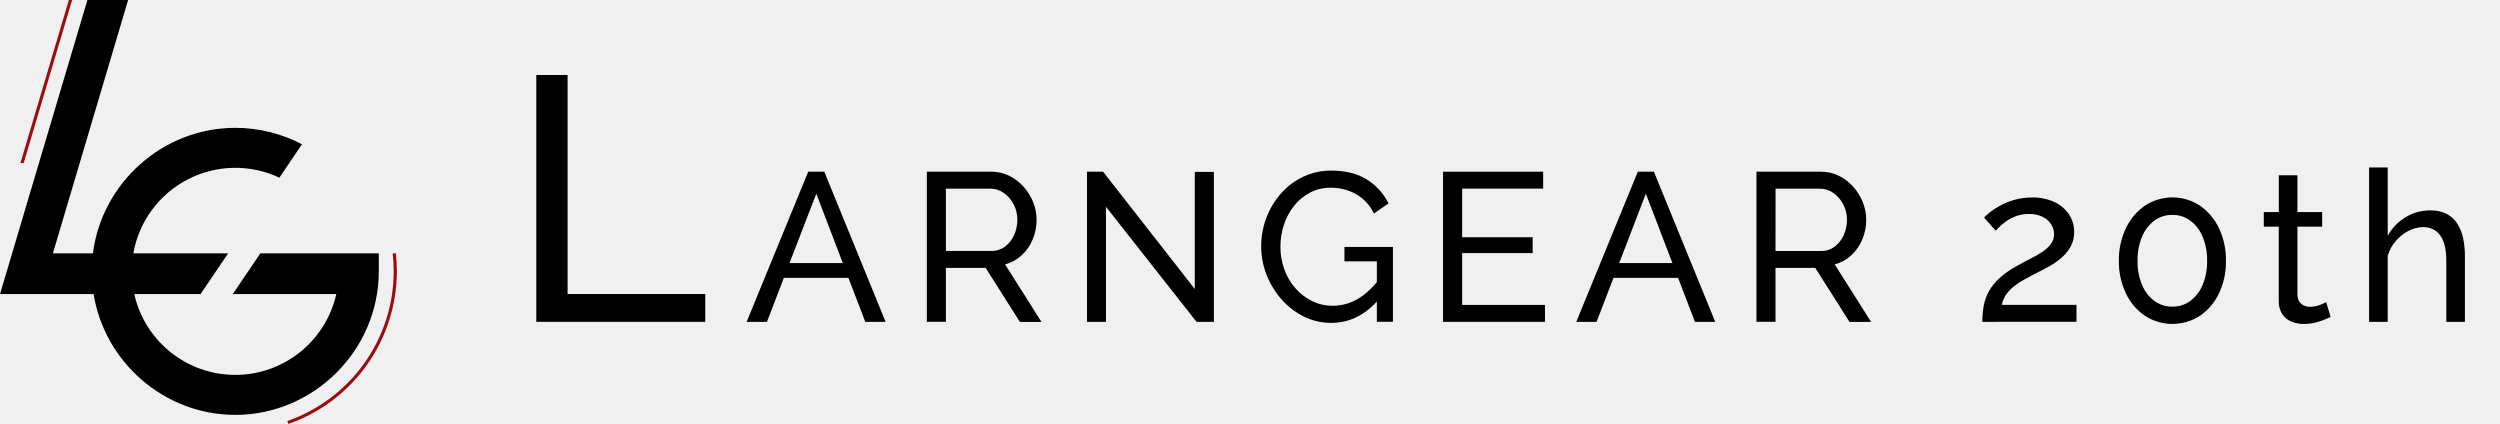
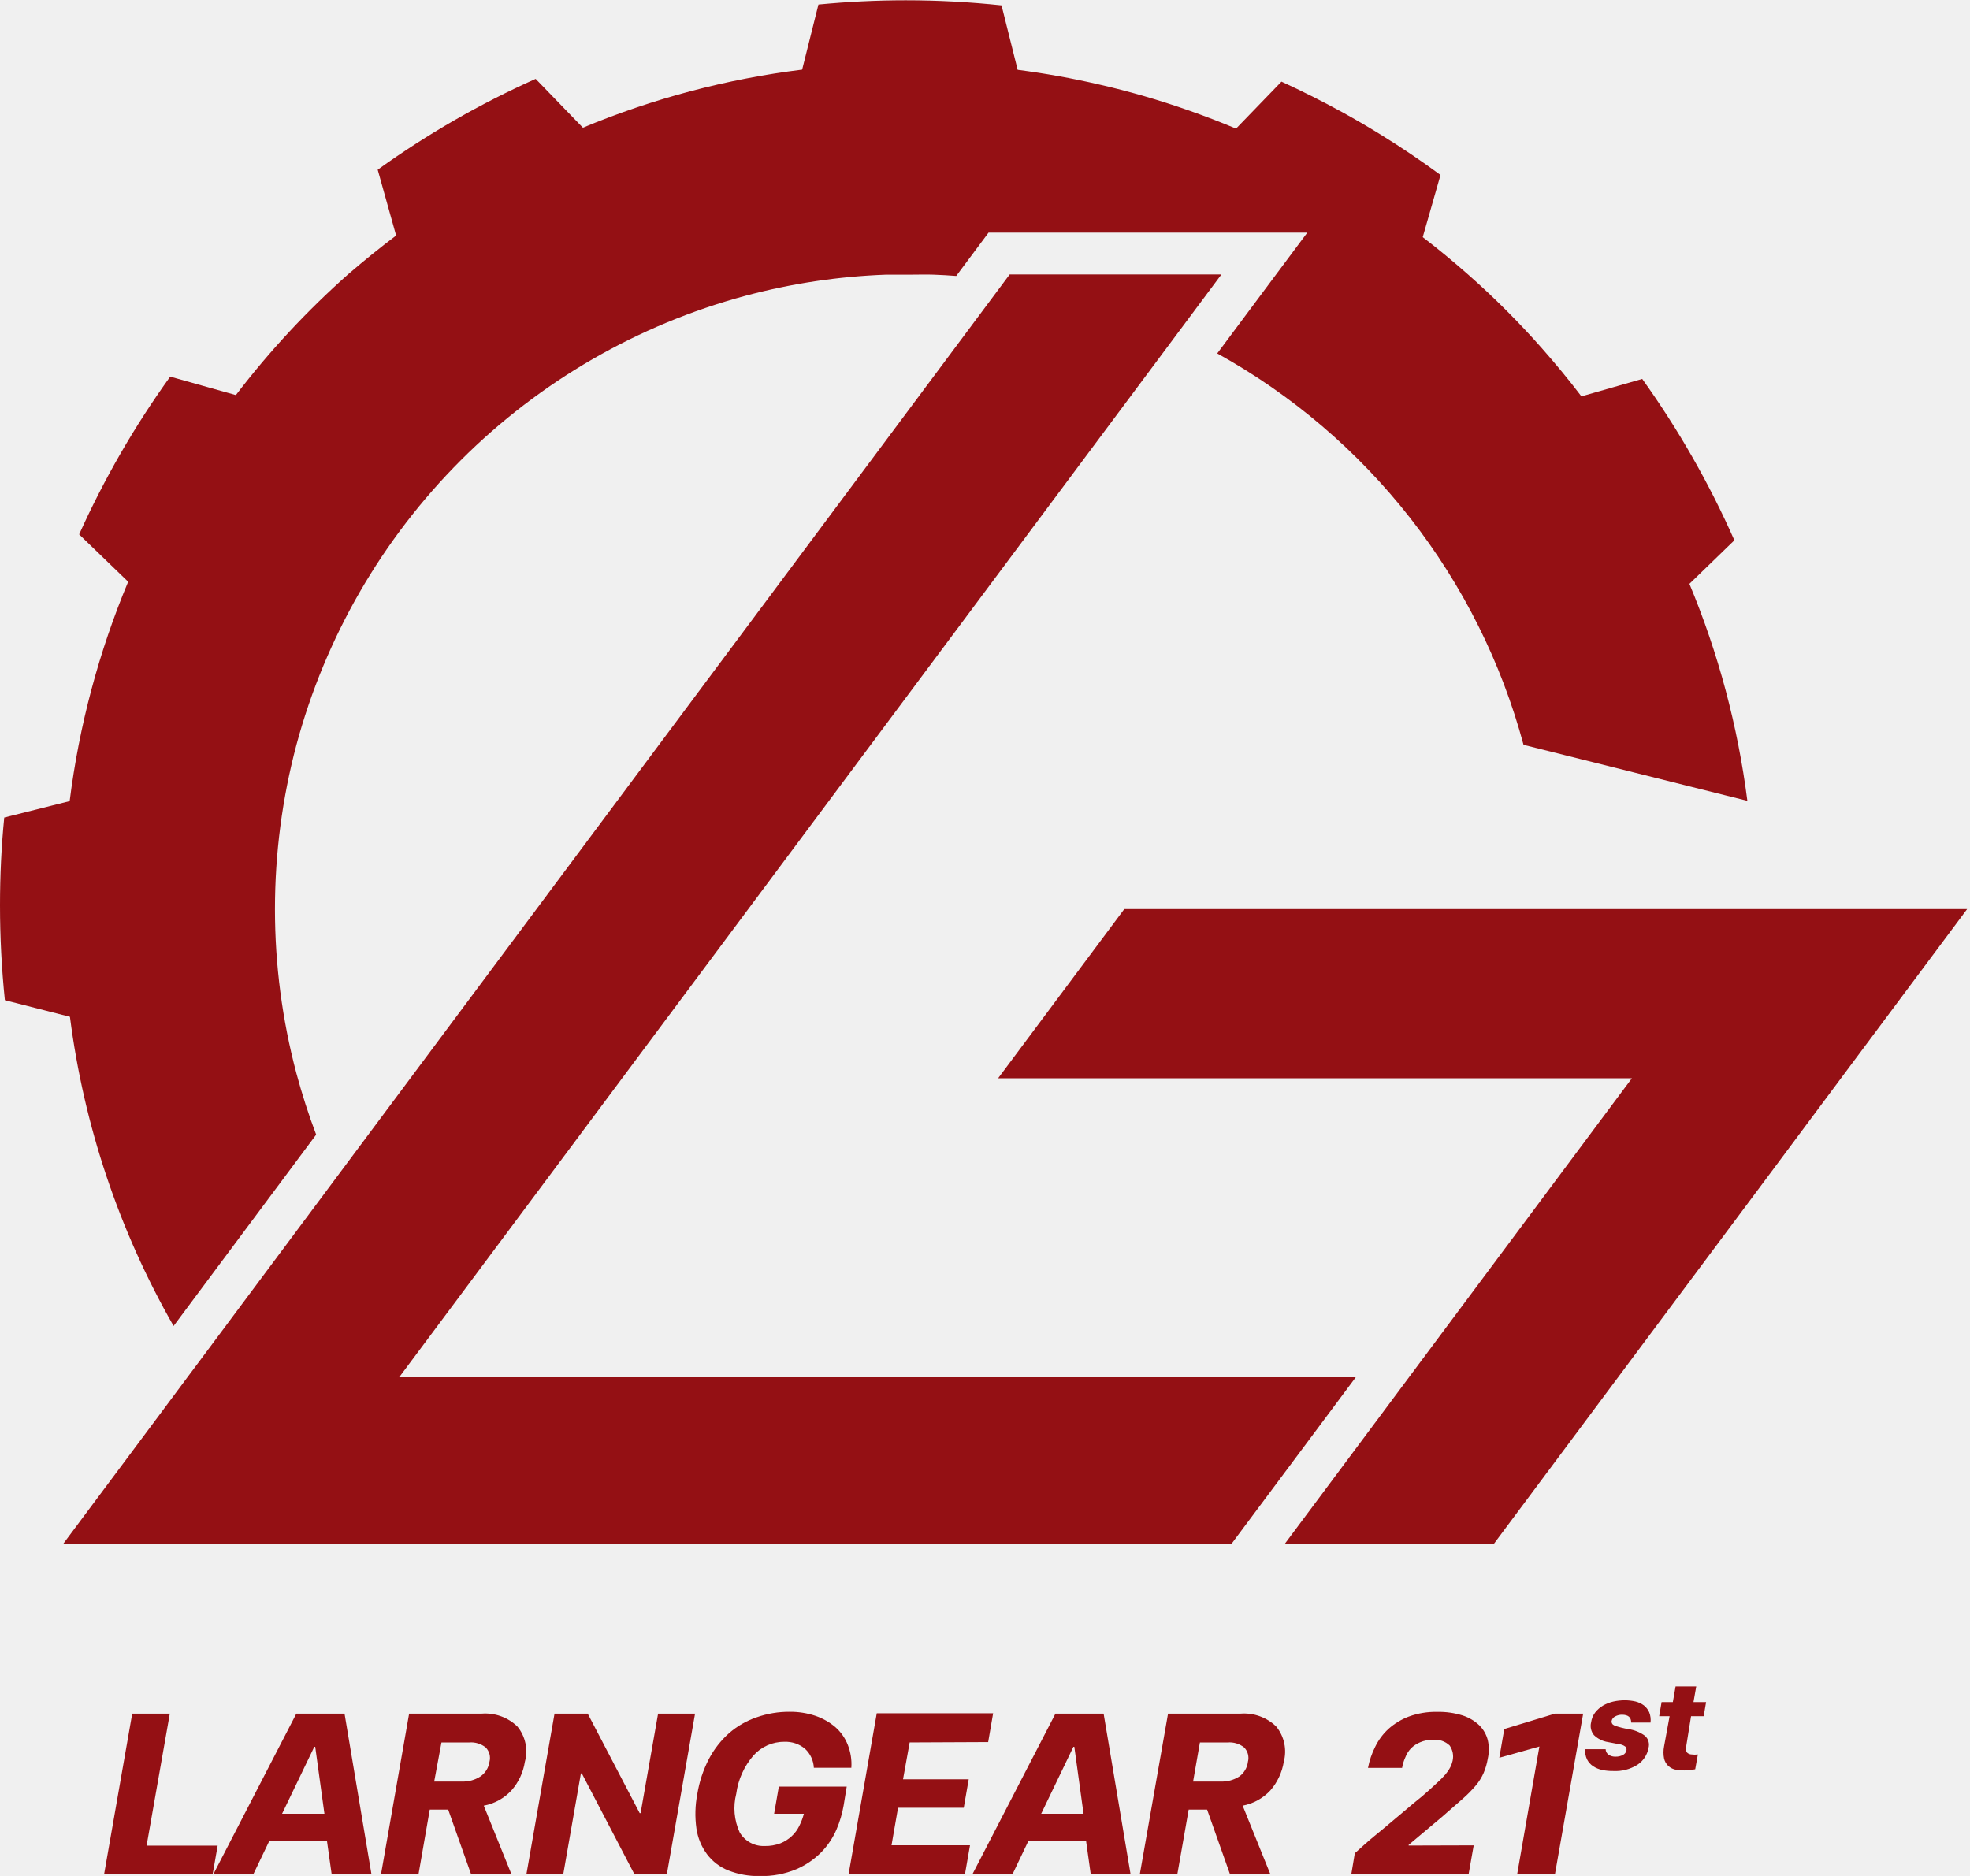
- <svg xmlns="http://www.w3.org/2000/svg" viewBox="0 0 1773.24 300.72">
+ <svg xmlns="http://www.w3.org/2000/svg" width="84" height="80" viewBox="0 0 84 80" fill="none">
+   <g clip-path="url(#clip0_2548_3856)">
+     <path d="M83.878 38.768L78.499 45.982L75.545 49.95L68.995 58.732L63.687 65.851H54.772L60.08 58.732L69.584 45.982H42.56L47.939 38.768H83.878Z" fill="#941014" />
+     <path d="M57.809 58.732L52.5 65.851H2.684L6.738 60.417L7.992 58.732L8.393 58.197L14.282 50.296L42.843 11.984L43.051 11.705H52.08L50.218 14.204L18.522 56.72L17.021 58.732H57.809Z" fill="#941014" />
+     <path d="M74.507 34.151L64.963 31.763C64.017 28.247 62.373 24.957 60.13 22.09C57.886 19.222 55.088 16.836 51.903 15.072L54.406 11.713L55.742 9.921H42.151L40.815 11.713L40.776 11.768C40.458 11.744 40.136 11.724 39.813 11.713C39.491 11.701 39.138 11.713 38.796 11.713C38.454 11.713 38.116 11.713 37.778 11.713C35.755 11.787 33.746 12.089 31.79 12.612C27.2 13.845 23.014 16.264 19.652 19.625C16.291 22.986 13.873 27.172 12.64 31.763C11.419 36.355 11.419 41.186 12.64 45.778C12.88 46.666 13.159 47.538 13.481 48.387L7.402 56.547C5.079 52.484 3.577 48.004 2.982 43.361L0.208 42.654C0.069 41.308 -0 39.956 1.57213e-07 38.603C1.57213e-07 37.342 0.059 36.093 0.181 34.863L2.97 34.163C3.375 30.946 4.214 27.799 5.465 24.808L3.375 22.789C4.44 20.422 5.741 18.168 7.257 16.062L10.058 16.848C11.491 14.971 13.103 13.238 14.872 11.673C15.526 11.11 16.2 10.566 16.891 10.043L16.856 9.921L16.105 7.237C18.213 5.722 20.47 4.424 22.84 3.363L24.855 5.446C27.844 4.2 30.989 3.367 34.203 2.97L34.898 0.192C36.12 0.075 37.362 0.012 38.615 0.012C39.981 0.012 41.346 0.084 42.705 0.228L43.393 2.978C44.569 3.13 45.727 3.338 46.866 3.603C47.495 3.744 48.119 3.909 48.74 4.086C50.087 4.476 51.411 4.943 52.705 5.485L54.642 3.481C55.527 3.887 56.394 4.323 57.243 4.789C57.79 5.091 58.328 5.405 58.858 5.732C59.738 6.275 60.593 6.851 61.423 7.461L60.72 9.921L60.665 10.113C61.333 10.624 61.977 11.159 62.606 11.713C63.718 12.694 64.768 13.744 65.749 14.856C66.335 15.52 66.897 16.2 67.431 16.903L70.024 16.16C71.566 18.313 72.882 20.618 73.953 23.04L72.036 24.898C73.27 27.858 74.101 30.971 74.507 34.151Z" fill="#941014" />
+     <path d="M5.638 73.077H7.241L6.251 78.707H9.281L9.068 79.921H4.44L5.638 73.077Z" fill="#941014" />
+     <path d="M14.141 79.921L13.94 78.495H11.489L10.805 79.921H9.1L12.636 73.077H14.691L15.838 79.921H14.141ZM13.834 77.348L13.441 74.491H13.402L12.027 77.348H13.834Z" fill="#941014" />
+     <path d="M20.085 79.922L19.111 77.171H18.325L17.846 79.922H16.247L17.445 73.077H20.541C20.819 73.056 21.098 73.094 21.361 73.189C21.623 73.283 21.862 73.433 22.062 73.627C22.231 73.834 22.349 74.079 22.404 74.341C22.459 74.603 22.451 74.874 22.38 75.132C22.31 75.586 22.111 76.01 21.806 76.354C21.493 76.691 21.08 76.918 20.628 77.002L21.806 79.922H20.085ZM18.514 75.973H19.692C19.97 75.984 20.244 75.91 20.478 75.761C20.584 75.689 20.674 75.596 20.741 75.488C20.809 75.38 20.853 75.258 20.871 75.132C20.9 75.025 20.9 74.912 20.872 74.804C20.843 74.697 20.788 74.599 20.71 74.519C20.51 74.361 20.257 74.285 20.003 74.307H18.824L18.514 75.973Z" fill="#941014" />
+     <path d="M29.637 73.077L28.435 79.921H27.048L24.808 75.627H24.769L24.018 79.921H22.447L23.645 73.077H25.06L27.276 77.32H27.315L28.061 73.077H29.637Z" fill="#941014" />
+     <path d="M35.971 77.002C35.911 77.348 35.81 77.685 35.672 78.008C35.52 78.366 35.303 78.694 35.032 78.974C34.727 79.286 34.364 79.536 33.963 79.709C33.466 79.918 32.93 80.018 32.392 80.004C31.938 80.013 31.486 79.933 31.063 79.768C30.702 79.627 30.387 79.389 30.152 79.08C29.911 78.757 29.754 78.379 29.696 77.98C29.626 77.487 29.639 76.984 29.735 76.495C29.82 75.975 29.987 75.473 30.23 75.006C30.447 74.594 30.736 74.224 31.083 73.914C31.428 73.612 31.828 73.381 32.262 73.234C32.716 73.074 33.195 72.994 33.676 72.998C34.047 72.995 34.417 73.053 34.769 73.171C35.079 73.276 35.367 73.439 35.617 73.65C35.851 73.856 36.033 74.115 36.148 74.405C36.272 74.717 36.324 75.052 36.301 75.387H34.702C34.688 75.079 34.554 74.788 34.328 74.578C34.083 74.372 33.769 74.265 33.448 74.279C33.2 74.276 32.953 74.327 32.725 74.427C32.498 74.527 32.294 74.675 32.128 74.861C31.728 75.322 31.473 75.89 31.393 76.495C31.252 77.044 31.303 77.626 31.539 78.141C31.647 78.326 31.804 78.478 31.992 78.581C32.181 78.683 32.393 78.732 32.608 78.723C32.835 78.728 33.062 78.689 33.276 78.609C33.453 78.539 33.615 78.436 33.755 78.306C33.89 78.182 34.001 78.032 34.081 77.866C34.165 77.701 34.231 77.527 34.277 77.348H33.008L33.209 76.189H36.104L35.971 77.002Z" fill="#941014" />
+     <path d="M38.788 74.306L38.505 75.878H41.306L41.094 77.092H38.292L38.014 78.691H41.361L41.149 79.906H36.187L37.385 73.061H42.347L42.135 74.291L38.788 74.306Z" fill="#941014" />
+     <path d="M46.508 79.921L46.308 78.495H43.856L43.176 79.921H41.467L45.004 73.077H47.058L48.206 79.921H46.508ZM46.202 77.348L45.809 74.491H45.77L44.395 77.348H46.202Z" fill="#941014" />
+     <path d="M52.445 79.922L51.471 77.171H50.685L50.202 79.922H48.602L49.805 73.077H52.897C53.175 73.056 53.454 73.094 53.717 73.189C53.979 73.283 54.218 73.433 54.418 73.627C54.587 73.834 54.704 74.079 54.76 74.341C54.816 74.602 54.809 74.874 54.74 75.132C54.666 75.585 54.468 76.008 54.166 76.354C53.852 76.69 53.439 76.917 52.987 77.002L54.166 79.922H52.445ZM50.873 75.973H52.052C52.33 75.984 52.604 75.91 52.838 75.761C52.941 75.688 53.027 75.594 53.091 75.486C53.156 75.378 53.197 75.257 53.211 75.132C53.24 75.025 53.24 74.912 53.212 74.804C53.184 74.697 53.128 74.599 53.05 74.519C52.85 74.361 52.597 74.285 52.343 74.307H51.164L50.873 75.973Z" fill="#941014" />
+     <path d="M62.838 78.695L62.622 79.921H57.62L57.769 79.029C57.828 78.974 57.978 78.848 58.209 78.636C58.441 78.424 58.705 78.22 58.995 77.976C59.286 77.733 59.589 77.481 59.887 77.226C60.186 76.97 60.433 76.766 60.63 76.609C60.877 76.393 61.082 76.216 61.243 76.059C61.382 75.937 61.514 75.805 61.636 75.666C61.716 75.57 61.786 75.466 61.844 75.355C61.886 75.272 61.917 75.183 61.938 75.092C61.964 74.98 61.967 74.864 61.945 74.751C61.923 74.638 61.878 74.531 61.812 74.436C61.717 74.345 61.602 74.276 61.476 74.235C61.35 74.193 61.217 74.18 61.086 74.196C60.904 74.192 60.723 74.227 60.555 74.299C60.409 74.359 60.275 74.447 60.162 74.558C60.056 74.672 59.974 74.805 59.919 74.951C59.855 75.091 59.81 75.239 59.785 75.391H58.331C58.391 75.078 58.494 74.775 58.638 74.491C58.777 74.204 58.969 73.945 59.203 73.729C59.458 73.501 59.752 73.322 60.072 73.202C60.458 73.061 60.867 72.993 61.278 73.002C61.647 72.993 62.014 73.045 62.366 73.155C62.632 73.24 62.875 73.383 63.078 73.576C63.253 73.75 63.378 73.968 63.439 74.208C63.497 74.467 63.497 74.735 63.439 74.994C63.404 75.207 63.344 75.416 63.258 75.615C63.174 75.803 63.065 75.979 62.932 76.137C62.758 76.342 62.569 76.534 62.366 76.711C62.131 76.919 61.832 77.178 61.467 77.497L60.064 78.675V78.703L62.838 78.695Z" fill="#941014" />
+     <path d="M67.506 73.077L66.303 79.921H64.692L65.639 74.479L63.93 74.959L64.142 73.733L66.303 73.077H67.506Z" fill="#941014" />
+     <path d="M69.435 73.737C69.689 73.773 69.93 73.87 70.138 74.02C70.211 74.084 70.264 74.168 70.291 74.261C70.318 74.354 70.318 74.453 70.291 74.546C70.265 74.691 70.21 74.829 70.129 74.951C70.048 75.073 69.943 75.177 69.82 75.258C69.513 75.451 69.153 75.545 68.79 75.525C68.633 75.527 68.477 75.513 68.323 75.482C68.183 75.453 68.05 75.399 67.93 75.321C67.82 75.247 67.731 75.147 67.671 75.03C67.606 74.894 67.579 74.743 67.592 74.594H68.464C68.465 74.639 68.476 74.684 68.497 74.725C68.518 74.765 68.549 74.799 68.586 74.826C68.676 74.888 68.784 74.919 68.893 74.912C68.999 74.915 69.105 74.89 69.199 74.841C69.239 74.822 69.273 74.794 69.3 74.759C69.326 74.725 69.344 74.684 69.352 74.641C69.357 74.614 69.356 74.586 69.349 74.559C69.341 74.533 69.328 74.508 69.309 74.488C69.226 74.424 69.126 74.386 69.022 74.378L68.567 74.291C68.34 74.258 68.129 74.153 67.965 73.993C67.904 73.918 67.861 73.83 67.84 73.736C67.819 73.642 67.82 73.544 67.844 73.45C67.864 73.298 67.924 73.153 68.016 73.03C68.108 72.912 68.222 72.812 68.35 72.735C68.488 72.656 68.636 72.598 68.79 72.562C68.952 72.526 69.116 72.508 69.282 72.507C69.434 72.508 69.585 72.525 69.733 72.558C69.864 72.59 69.987 72.647 70.095 72.727C70.193 72.806 70.272 72.907 70.323 73.022C70.377 73.161 70.396 73.311 70.378 73.458H69.553C69.553 73.234 69.427 73.124 69.16 73.124C69.06 73.123 68.961 73.148 68.873 73.195C68.832 73.214 68.796 73.243 68.768 73.279C68.741 73.316 68.723 73.358 68.716 73.403C68.716 73.482 68.743 73.541 68.849 73.588C69.04 73.655 69.236 73.705 69.435 73.737Z" fill="#941014" />
+     <path d="M72.126 74.818C72.216 74.831 72.307 74.831 72.397 74.818L72.283 75.45L72.114 75.478L71.949 75.497C71.792 75.506 71.634 75.498 71.478 75.474C71.352 75.454 71.235 75.398 71.14 75.313C71.047 75.227 70.983 75.114 70.955 74.99C70.922 74.821 70.922 74.646 70.955 74.476L71.191 73.187H70.747L70.849 72.586H71.329L71.446 71.918H72.327L72.209 72.586H72.747L72.645 73.187H72.106L71.898 74.48C71.876 74.561 71.884 74.648 71.922 74.723C71.947 74.753 71.979 74.776 72.014 74.792C72.049 74.809 72.087 74.817 72.126 74.818Z" fill="#941014" />
+   </g>
  <defs>
-     <style>.cls-1{fill:#9e0b0f;}</style>
+     <clipPath id="clip0_2548_3856">
+       <rect width="83.878" height="80" fill="white" />
+     </clipPath>
  </defs>
-   <g id="_480_logo" data-name="480 logo">
-     <path d="M268.68,179.68v12.79c0,55.85-46,101.8-101.8,101.8-50.36,0-92.67-37.37-100.5-85.67H0L62,0H90.88L37.52,179.68H65.9c6.37-49.9,49.47-89,101-89a101.69,101.69,0,0,1,47.28,11.65l-16,23.69A73.46,73.46,0,0,0,94.57,179.68h67.25L142.24,208.6h-47a73.44,73.44,0,0,0,143.32-.12l-.23.12H165.09l19.58-28.92Z" />
-     <polygon class="cls-1" points="51.16 0 16.79 115.71 14.47 115.71 48.84 0 51.16 0" />
-     <path class="cls-1" d="M204.52,300.72l-.73-2.1a112.55,112.55,0,0,0,75.46-106.15,113.93,113.93,0,0,0-.71-12.67l2.21-.25a116,116,0,0,1,.73,12.92A114.78,114.78,0,0,1,204.52,300.72Z" />
-     <path d="M380.4,228.28V53.2h22.19V208.55h97.65v19.73Z" />
-     <path d="M573.26,121.78h11.4l43.5,106.5h-14.4l-12-31.2H556l-12,31.2h-14.4Zm24.54,64.8L579,137.38,560,186.58Z" />
-     <path d="M657.41,228.28V121.78H703a28.44,28.44,0,0,1,12.9,2.93,33.82,33.82,0,0,1,10.2,7.8,36.42,36.42,0,0,1,6.75,11,33.39,33.39,0,0,1,2.4,12.37,35.63,35.63,0,0,1-2.78,13.95,32,32,0,0,1-7.8,11.25,27.48,27.48,0,0,1-11.77,6.45l25.8,40.8h-15.3L699.11,190h-28.2v38.25ZM670.91,178h32.25a15.72,15.72,0,0,0,9.67-3.07,20.66,20.66,0,0,0,6.45-8.18,26.09,26.09,0,0,0,2.33-10.95,22.9,22.9,0,0,0-2.7-11,22.48,22.48,0,0,0-7-8,16.54,16.54,0,0,0-9.6-3H670.91Z" />
-     <path d="M784.46,146.68v81.6H771V121.78h11.4L847.46,205v-83.1H861V228.28h-12.3Z" />
-     <path d="M944.21,229a42.86,42.86,0,0,1-19.58-4.57,51.79,51.79,0,0,1-15.82-12.3,58,58,0,0,1-10.5-17.4,55,55,0,0,1-3.75-20,56.5,56.5,0,0,1,14.17-37.65,48.59,48.59,0,0,1,15.75-11.77A45.69,45.69,0,0,1,944.21,121q15.43,0,25.5,6.45a41.62,41.62,0,0,1,15.15,16.8l-10.35,7.2a31.23,31.23,0,0,0-12.75-13.8,36.16,36.16,0,0,0-17.85-4.5,31.25,31.25,0,0,0-14.7,3.45A35.15,35.15,0,0,0,917.88,146a42.86,42.86,0,0,0-7.2,13.42,49.45,49.45,0,0,0-2.47,15.6A46.53,46.53,0,0,0,911,191.16a41.37,41.37,0,0,0,7.88,13.35,37.77,37.77,0,0,0,11.85,9.07,32.68,32.68,0,0,0,14.55,3.3,35,35,0,0,0,17.4-4.65q8.24-4.65,15.6-14.25v14Q963.86,229,944.21,229Zm32.4-43.65h-23v-10.2H988v53.1h-11.4Z" />
-     <path d="M1095.85,216.28v12h-72.3V121.78h71v12h-57.45v34.5h50v11.25h-50v36.75Z" />
-     <path d="M1161.7,121.78h11.4l43.5,106.5h-14.4l-11.94-31.2h-45.81l-12,31.2h-14.4Zm24.54,64.8-18.84-49.2-18.91,49.2Z" />
-     <path d="M1245.85,228.28V121.78h45.6a28.44,28.44,0,0,1,12.9,2.93,33.82,33.82,0,0,1,10.2,7.8,36.42,36.42,0,0,1,6.75,11,33.39,33.39,0,0,1,2.4,12.37,35.62,35.62,0,0,1-2.77,13.95,32.15,32.15,0,0,1-7.8,11.25,27.51,27.51,0,0,1-11.78,6.45l25.8,40.8h-15.3L1287.55,190h-28.2v38.25Zm13.5-50.25h32.25a15.75,15.75,0,0,0,9.68-3.07,20.75,20.75,0,0,0,6.45-8.18,26.08,26.08,0,0,0,2.32-10.95,22.9,22.9,0,0,0-2.7-11,22.48,22.48,0,0,0-7-8,16.54,16.54,0,0,0-9.6-3h-31.35Z" />
-     <path d="M1406.05,228.28a63,63,0,0,1,1-11.38,34.13,34.13,0,0,1,3.6-10.17,36.79,36.79,0,0,1,7.43-9.34,63,63,0,0,1,12.45-8.73q4.5-2.58,9.07-4.86a84.8,84.8,0,0,0,8.55-4.85,25.52,25.52,0,0,0,6.38-5.7,11.47,11.47,0,0,0,2.4-7.21,12.87,12.87,0,0,0-2-6.82,14.88,14.88,0,0,0-6-5.37,21.08,21.08,0,0,0-9.82-2.07,26.27,26.27,0,0,0-8.18,1.2,28.65,28.65,0,0,0-6.6,3.08,35.88,35.88,0,0,0-5.1,3.9q-2.18,2-3.67,3.67l-8.25-9.3a37.66,37.66,0,0,1,4-3.67,48.59,48.59,0,0,1,7.2-4.73,51.37,51.37,0,0,1,10.12-4.12,44.18,44.18,0,0,1,12.68-1.73,36,36,0,0,1,16,3.27,25,25,0,0,1,10.28,8.8,22.22,22.22,0,0,1,3.6,12.37,20.8,20.8,0,0,1-2.48,10.35,29.16,29.16,0,0,1-6.3,7.77,49.65,49.65,0,0,1-7.95,5.71q-4.12,2.35-7.42,4-6.75,3.35-11.55,6.09a49.77,49.77,0,0,0-7.88,5.41,26.29,26.29,0,0,0-5,5.55,21.07,21.07,0,0,0-2.77,6.85h53v12Z" />
-     <path d="M1578.85,185a52,52,0,0,1-4.95,23.12A39.7,39.7,0,0,1,1560.4,224a35.89,35.89,0,0,1-39,0,39.7,39.7,0,0,1-13.5-15.89,52,52,0,0,1-5-23.12,52,52,0,0,1,5-23.13,40.26,40.26,0,0,1,13.5-16,35.48,35.48,0,0,1,39,0,40.26,40.26,0,0,1,13.5,16A52,52,0,0,1,1578.85,185Zm-13.35,0a43,43,0,0,0-3.15-17,27.19,27.19,0,0,0-8.7-11.46,20.8,20.8,0,0,0-12.75-4.12,21,21,0,0,0-12.9,4.12,27.19,27.19,0,0,0-8.7,11.46,43,43,0,0,0-3.15,17,42.45,42.45,0,0,0,3.15,17,27.27,27.27,0,0,0,8.7,11.39,21.09,21.09,0,0,0,12.9,4.11,20.86,20.86,0,0,0,12.75-4.11,27.27,27.27,0,0,0,8.7-11.39A42.45,42.45,0,0,0,1565.5,185Z" />
-     <path d="M1653.1,224.83q-1.65.75-4.5,1.95a42.86,42.86,0,0,1-6.6,2.1,34,34,0,0,1-8,.9,22.35,22.35,0,0,1-8.85-1.72,14.17,14.17,0,0,1-6.45-5.4,16.56,16.56,0,0,1-2.4-9.23V160.78H1605.7V150.43h10.65v-26.1h13.2v26.1h17.55v10.35h-17.55v48.6c.2,2.8,1.14,4.88,2.85,6.23a9.36,9.36,0,0,0,6,2,18.84,18.84,0,0,0,7.2-1.35,45.23,45.23,0,0,0,4.35-1.95Z" />
-     <path d="M1748.35,228.28h-13.2V184.87q0-11.9-4.28-17.84t-12.22-5.95a22.25,22.25,0,0,0-10.28,2.67,30.05,30.05,0,0,0-9.07,7.19,28.3,28.3,0,0,0-5.7,10.45v46.89h-13.2V118.78h13.2v48.47a35,35,0,0,1,12.67-13.18,33,33,0,0,1,17.33-4.84,25.33,25.33,0,0,1,11.77,2.46,19.58,19.58,0,0,1,7.58,6.92,31.7,31.7,0,0,1,4.12,10.35,60.75,60.75,0,0,1,1.28,12.87Z" />
-   </g>
</svg>
